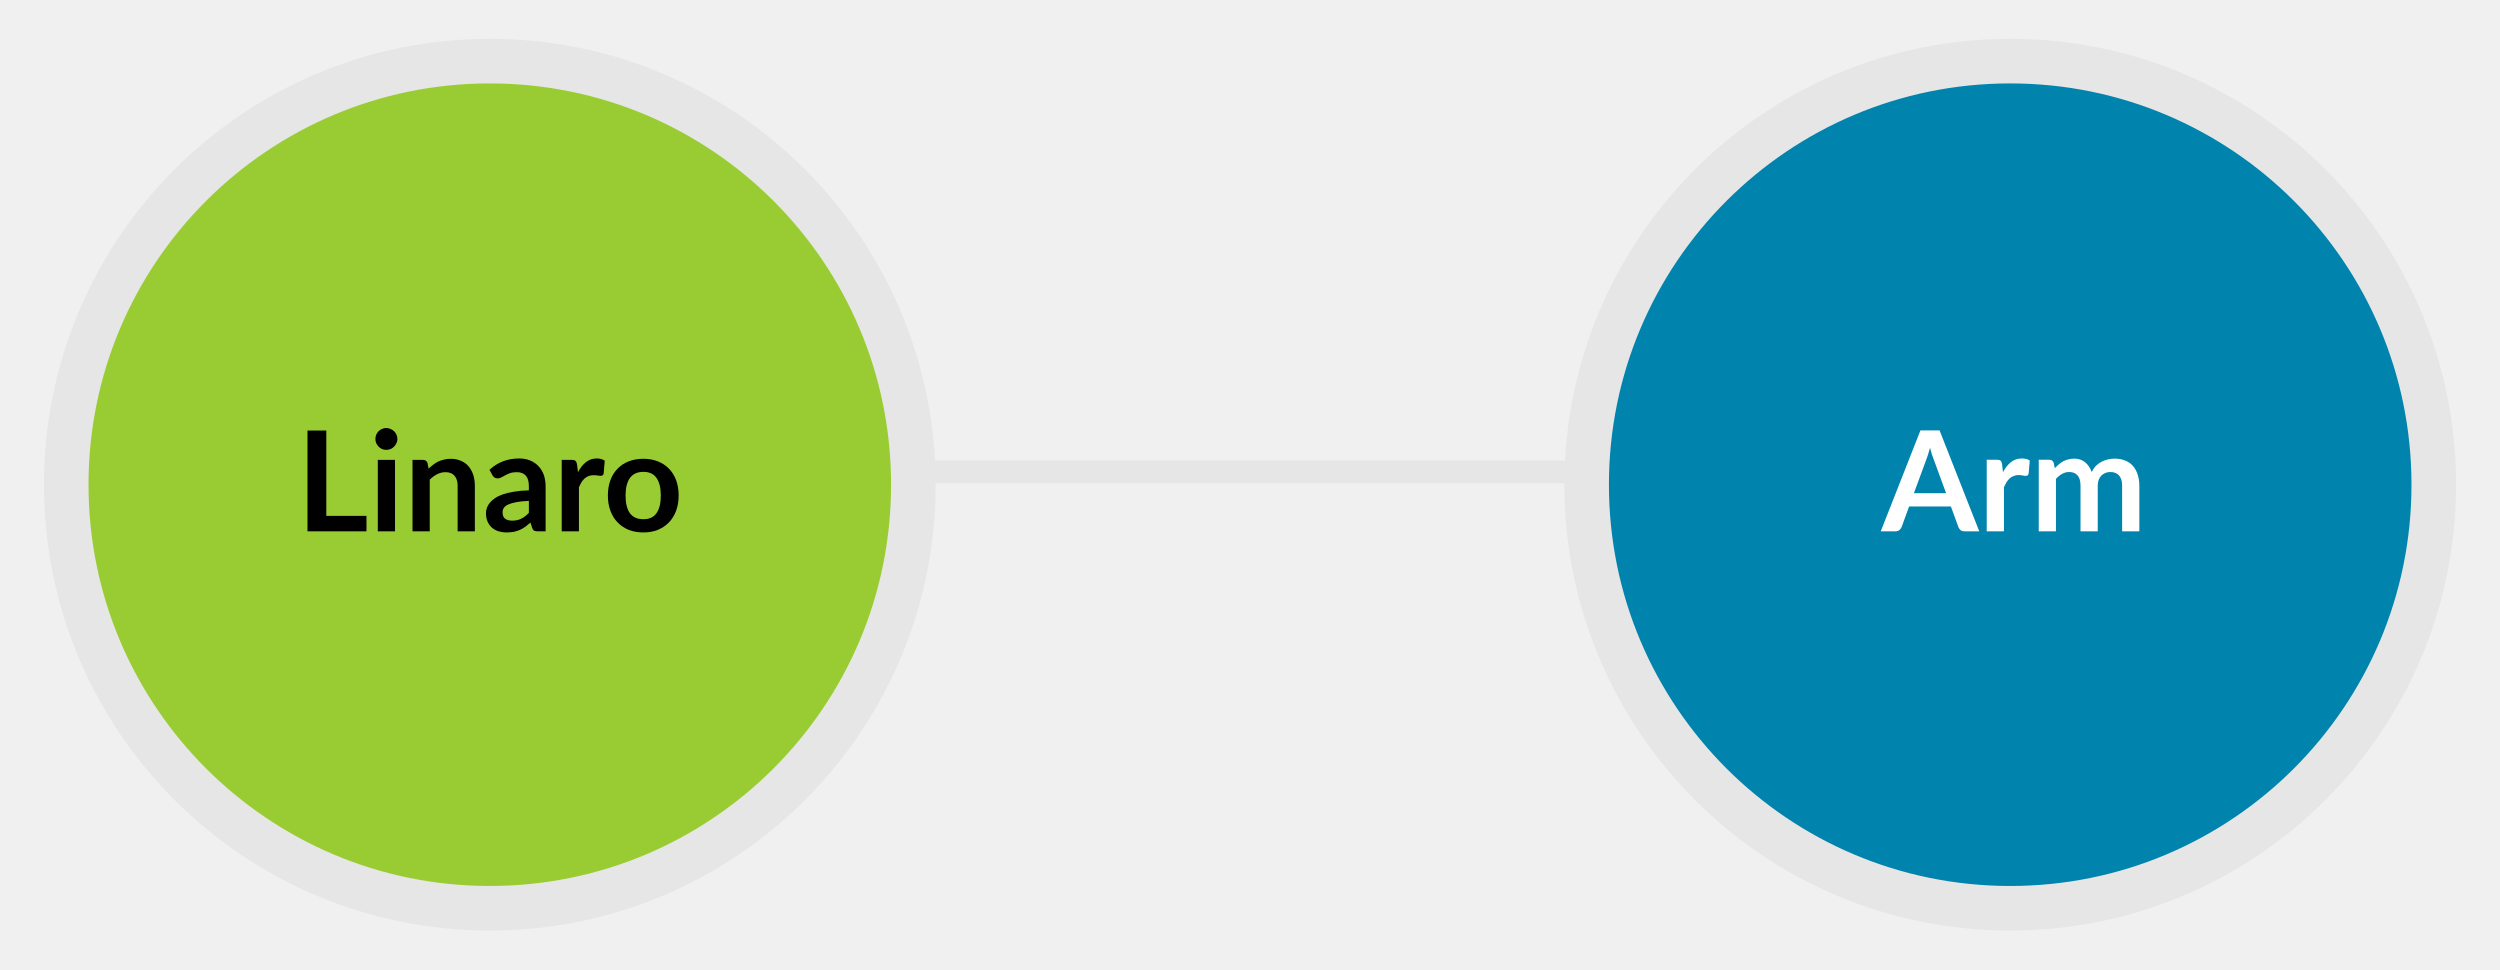
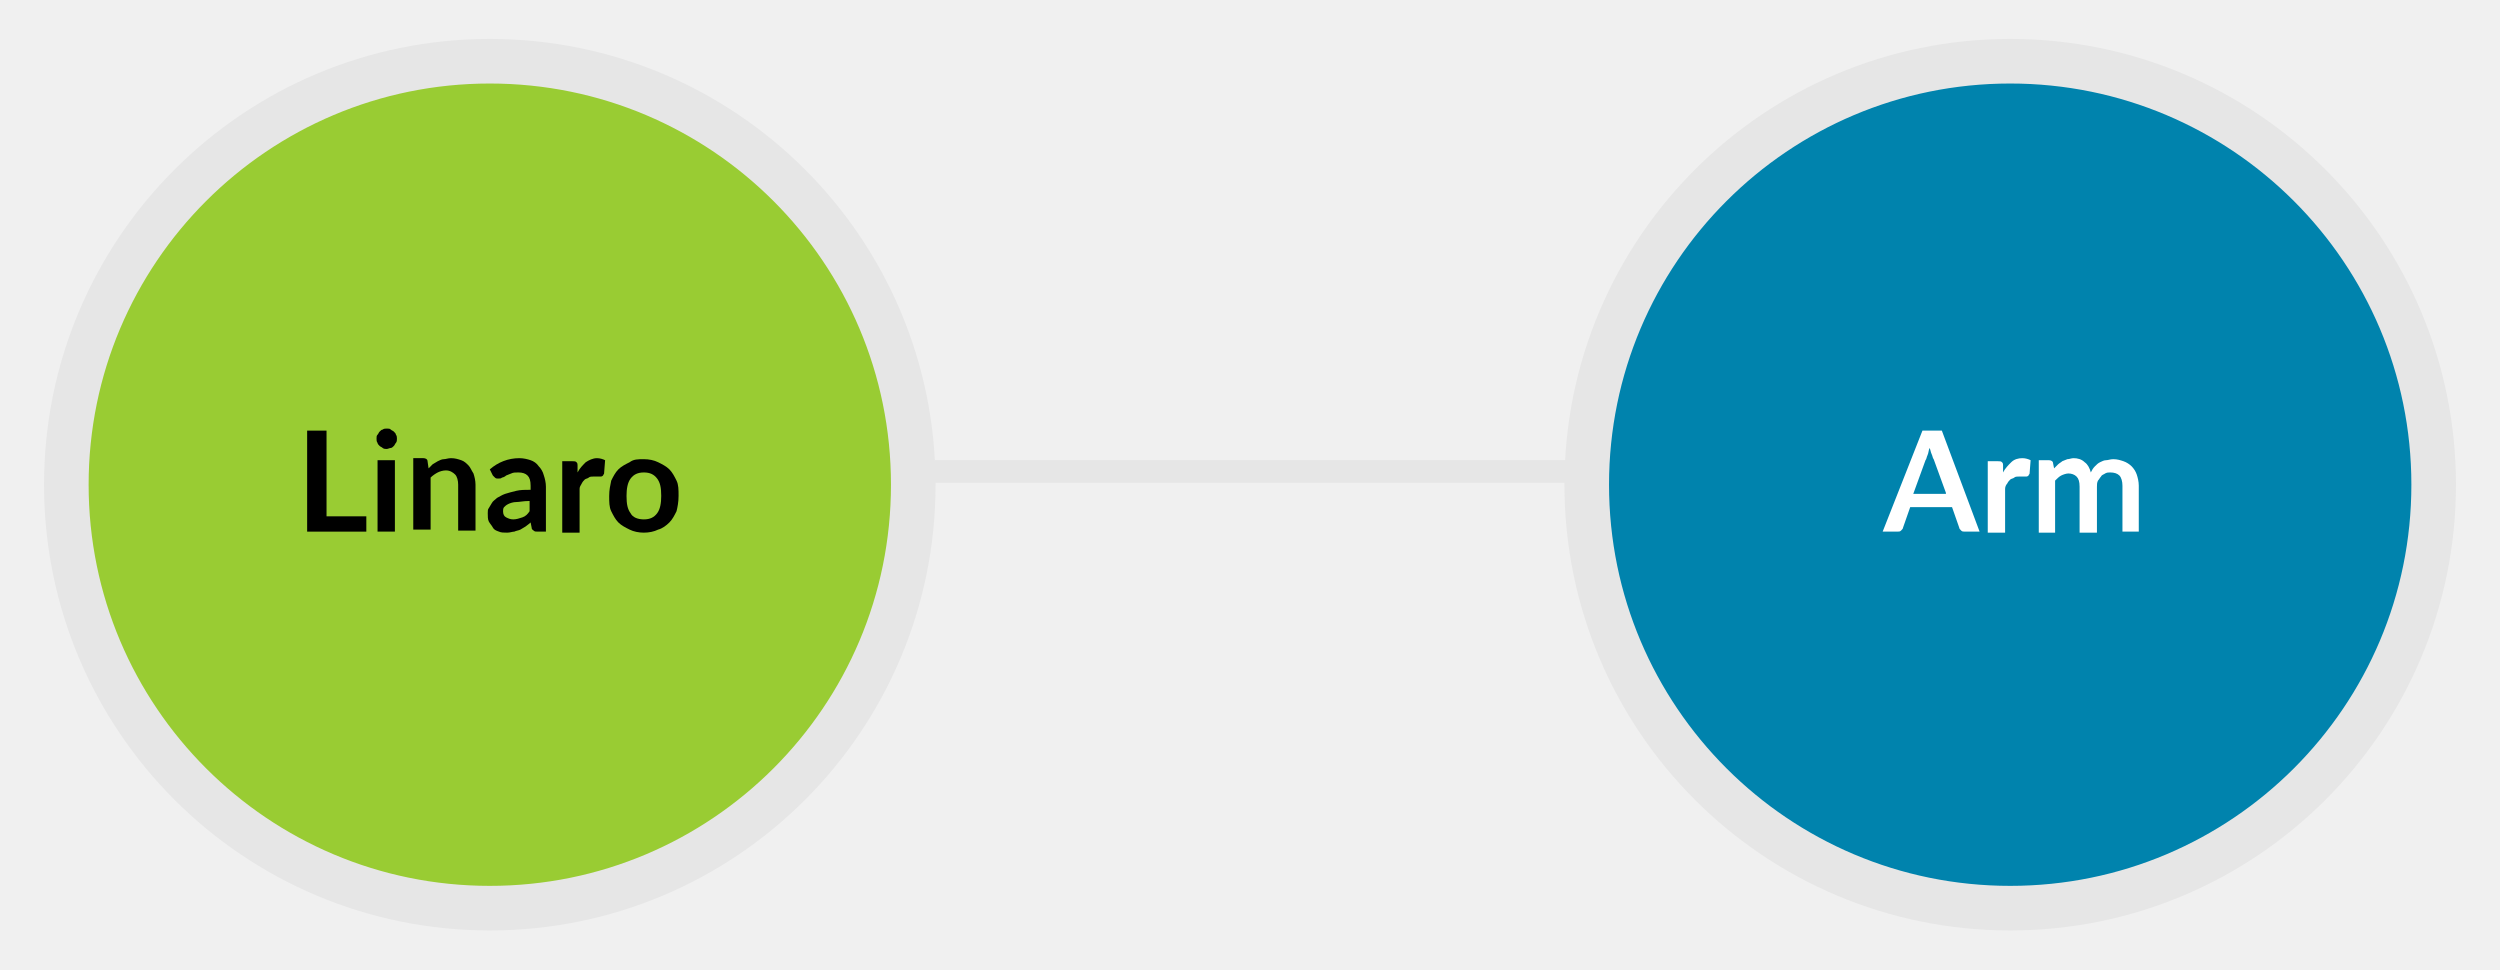
- <svg xmlns="http://www.w3.org/2000/svg" viewBox="0 0 245 95">
-   <defs>
-     <style>.cls-1{fill:none;stroke-width:2.22px;}.cls-1,.cls-2,.cls-5{stroke:#e6e6e6;stroke-miterlimit:10;}.cls-2{fill:#9c3;}.cls-2,.cls-5{stroke-width:4.37px;}.cls-3{font-size:13.65px;}.cls-3,.cls-6{font-family:Lato;font-weight:700;}.cls-4{letter-spacing:-0.01em;}.cls-5{fill:#0083ad;}.cls-6{font-size:13.67px;fill:#fff;}.cls-7{letter-spacing:0em;}</style>
-   </defs>
+ <svg xmlns="http://www.w3.org/2000/svg" version="1.1" id="Layer_1" x="0px" y="0px" viewBox="0 0 245 95" style="enable-background:new 0 0 245 95;" xml:space="preserve">
+   <style type="text/css">
+ 	.st0{fill:none;stroke:#E6E6E6;stroke-width:2.22;stroke-miterlimit:10;}
+ 	.st1{fill:#99CC33;stroke:#E6E6E6;stroke-width:4.37;stroke-miterlimit:10;}
+ 	.st2{enable-background:new    ;}
+ 	.st3{fill:#0083AD;stroke:#E6E6E6;stroke-width:4.37;stroke-miterlimit:10;}
+ 	.st4{fill:#FFFFFF;}
+ </style>
  <g id="upper">
-     <line class="cls-1" x1="35.74" y1="46.24" x2="215.24" y2="46.24" />
-     <circle class="cls-2" cx="48" cy="47.5" r="41.51" />
-     <text class="cls-3" transform="translate(29.04 52.07)">Lina<tspan class="cls-4" x="25.18" y="0">r</tspan>
-       <tspan x="30.08" y="0">o</tspan>
-     </text>
-     <circle class="cls-5" cx="197" cy="47.5" r="41.51" />
-     <text class="cls-6" transform="translate(184.39 52.07)">
-       <tspan class="cls-7">A</tspan>
-       <tspan x="9.48" y="0">rm</tspan>
-     </text>
+     <line class="st0" x1="35.7" y1="46.2" x2="215.2" y2="46.2" />
+     <circle class="st1" cx="48" cy="47.5" r="41.5" />
+     <g class="st2">
+       <path d="M35.9,50.6v1.5h-5.8v-9.9H32v8.4H35.9z" />
+       <path d="M38.9,43c0,0.1,0,0.3-0.1,0.4c-0.1,0.1-0.1,0.2-0.2,0.3c-0.1,0.1-0.2,0.2-0.3,0.2s-0.3,0.1-0.4,0.1c-0.1,0-0.3,0-0.4-0.1    c-0.1-0.1-0.2-0.1-0.3-0.2c-0.1-0.1-0.2-0.2-0.2-0.3c-0.1-0.1-0.1-0.3-0.1-0.4c0-0.2,0-0.3,0.1-0.4c0.1-0.1,0.1-0.2,0.2-0.3    s0.2-0.2,0.3-0.2c0.1-0.1,0.3-0.1,0.4-0.1c0.2,0,0.3,0,0.4,0.1s0.2,0.1,0.3,0.2c0.1,0.1,0.2,0.2,0.2,0.3    C38.9,42.7,38.9,42.9,38.9,43z M38.7,45.1v7H37v-7H38.7z" />
+       <path d="M42,45.9c0.1-0.1,0.3-0.3,0.4-0.4c0.2-0.1,0.3-0.2,0.5-0.3s0.4-0.2,0.6-0.2s0.4-0.1,0.7-0.1c0.4,0,0.7,0.1,1,0.2    c0.3,0.1,0.5,0.3,0.7,0.5c0.2,0.2,0.3,0.5,0.5,0.8c0.1,0.3,0.2,0.7,0.2,1.1v4.5h-1.7v-4.5c0-0.4-0.1-0.8-0.3-1    c-0.2-0.2-0.5-0.4-0.9-0.4c-0.3,0-0.6,0.1-0.8,0.2s-0.5,0.3-0.7,0.5v5.1h-1.7v-7h1c0.2,0,0.4,0.1,0.4,0.3L42,45.9z" />
+       <path d="M48,46c0.8-0.7,1.8-1.1,2.9-1.1c0.4,0,0.8,0.1,1.1,0.2c0.3,0.1,0.6,0.3,0.8,0.6c0.2,0.2,0.4,0.5,0.5,0.9    c0.1,0.3,0.2,0.7,0.2,1.1v4.4h-0.8c-0.2,0-0.3,0-0.4-0.1s-0.2-0.1-0.2-0.3L52,51.2c-0.2,0.2-0.4,0.3-0.5,0.4    c-0.2,0.1-0.3,0.2-0.5,0.3s-0.4,0.1-0.6,0.2c-0.2,0-0.4,0.1-0.7,0.1c-0.3,0-0.6,0-0.8-0.1c-0.3-0.1-0.5-0.2-0.6-0.4    s-0.3-0.4-0.4-0.6c-0.1-0.2-0.1-0.5-0.1-0.8c0-0.2,0-0.4,0.1-0.5c0.1-0.2,0.2-0.3,0.3-0.5c0.1-0.2,0.3-0.3,0.5-0.5    c0.2-0.1,0.5-0.3,0.8-0.4c0.3-0.1,0.7-0.2,1.1-0.3c0.4-0.1,0.9-0.1,1.4-0.1v-0.4c0-0.5-0.1-0.8-0.3-1c-0.2-0.2-0.5-0.3-0.9-0.3    c-0.3,0-0.5,0-0.7,0.1c-0.2,0.1-0.3,0.1-0.5,0.2c-0.1,0.1-0.3,0.2-0.4,0.2c-0.1,0.1-0.2,0.1-0.4,0.1c-0.1,0-0.2,0-0.3-0.1    s-0.1-0.1-0.2-0.2L48,46z M51.8,49.1c-0.5,0-0.9,0.1-1.2,0.1s-0.6,0.1-0.8,0.2s-0.3,0.2-0.4,0.3c-0.1,0.1-0.1,0.3-0.1,0.4    c0,0.3,0.1,0.5,0.3,0.6c0.2,0.1,0.4,0.2,0.7,0.2c0.3,0,0.6-0.1,0.9-0.2c0.3-0.1,0.5-0.3,0.7-0.6V49.1z" />
+     </g>
+     <g class="st2">
+       <path d="M56.6,46.3c0.2-0.4,0.5-0.7,0.8-1c0.3-0.2,0.7-0.4,1.1-0.4c0.3,0,0.6,0.1,0.8,0.2l-0.1,1.3c0,0.1-0.1,0.1-0.1,0.2    c0,0-0.1,0.1-0.2,0.1c-0.1,0-0.2,0-0.3,0c-0.1,0-0.3,0-0.4,0c-0.2,0-0.4,0-0.5,0.1c-0.1,0.1-0.3,0.1-0.4,0.2s-0.2,0.2-0.3,0.4    s-0.2,0.3-0.2,0.5v4.3h-1.7v-7h1c0.2,0,0.3,0,0.4,0.1s0.1,0.2,0.1,0.3L56.6,46.3z" />
+     </g>
+     <g class="st2">
+       <path d="M63.1,45c0.5,0,1,0.1,1.4,0.3c0.4,0.2,0.8,0.4,1.1,0.7c0.3,0.3,0.5,0.7,0.7,1.1c0.2,0.4,0.2,0.9,0.2,1.5    c0,0.6-0.1,1.1-0.2,1.5c-0.2,0.4-0.4,0.8-0.7,1.1c-0.3,0.3-0.7,0.6-1.1,0.7c-0.4,0.2-0.9,0.3-1.4,0.3c-0.5,0-1-0.1-1.4-0.3    c-0.4-0.2-0.8-0.4-1.1-0.7c-0.3-0.3-0.5-0.7-0.7-1.1c-0.2-0.4-0.2-0.9-0.2-1.5c0-0.6,0.1-1,0.2-1.5c0.2-0.4,0.4-0.8,0.7-1.1    c0.3-0.3,0.7-0.5,1.1-0.7C62.1,45,62.5,45,63.1,45z M63.1,50.9c0.6,0,1-0.2,1.3-0.6s0.4-1,0.4-1.7c0-0.8-0.1-1.3-0.4-1.7    c-0.3-0.4-0.7-0.6-1.3-0.6c-0.6,0-1,0.2-1.3,0.6c-0.3,0.4-0.4,1-0.4,1.7c0,0.8,0.1,1.3,0.4,1.7C62,50.7,62.5,50.9,63.1,50.9z" />
+     </g>
+     <circle class="st3" cx="197" cy="47.5" r="41.5" />
+     <g class="st2">
+       <path class="st4" d="M194,52.1h-1.4c-0.2,0-0.3,0-0.4-0.1c-0.1-0.1-0.2-0.2-0.2-0.3l-0.7-2h-4.1l-0.7,2c0,0.1-0.1,0.2-0.2,0.3    s-0.2,0.1-0.4,0.1h-1.4l3.9-9.9h1.9L194,52.1z M190.7,48.3l-1.2-3.3c-0.1-0.1-0.1-0.3-0.2-0.5c-0.1-0.2-0.1-0.4-0.2-0.6    c-0.1,0.2-0.1,0.5-0.2,0.7c-0.1,0.2-0.1,0.4-0.2,0.5l-1.2,3.3H190.7z" />
+     </g>
+     <g class="st2">
+       <path class="st4" d="M196.3,46.3c0.2-0.4,0.5-0.7,0.8-1s0.7-0.4,1.1-0.4c0.3,0,0.6,0.1,0.8,0.2l-0.1,1.3c0,0.1-0.1,0.1-0.1,0.2    c0,0-0.1,0.1-0.2,0.1c-0.1,0-0.2,0-0.3,0c-0.1,0-0.3,0-0.4,0c-0.2,0-0.4,0-0.5,0.1c-0.1,0.1-0.3,0.1-0.4,0.2s-0.2,0.2-0.3,0.4    c-0.1,0.1-0.2,0.3-0.2,0.5v4.3h-1.7v-7h1c0.2,0,0.3,0,0.4,0.1s0.1,0.2,0.1,0.3L196.3,46.3z" />
+       <path class="st4" d="M199.8,52.1v-7h1c0.2,0,0.4,0.1,0.4,0.3l0.1,0.5c0.1-0.1,0.3-0.3,0.4-0.4c0.1-0.1,0.3-0.2,0.4-0.3    c0.2-0.1,0.3-0.1,0.5-0.2c0.2,0,0.4-0.1,0.6-0.1c0.4,0,0.8,0.1,1.1,0.4c0.3,0.2,0.5,0.6,0.6,1c0.1-0.2,0.2-0.4,0.4-0.6    c0.2-0.2,0.3-0.3,0.5-0.4c0.2-0.1,0.4-0.2,0.6-0.2s0.4-0.1,0.7-0.1c0.4,0,0.7,0.1,1,0.2s0.6,0.3,0.8,0.5s0.4,0.5,0.5,0.8    c0.1,0.3,0.2,0.7,0.2,1.1v4.5H208v-4.5c0-0.4-0.1-0.8-0.3-1c-0.2-0.2-0.5-0.3-0.9-0.3c-0.2,0-0.3,0-0.5,0.1    c-0.1,0.1-0.3,0.1-0.4,0.3c-0.1,0.1-0.2,0.3-0.3,0.4c-0.1,0.2-0.1,0.4-0.1,0.6v4.5h-1.7v-4.5c0-0.5-0.1-0.8-0.3-1    c-0.2-0.2-0.5-0.3-0.8-0.3c-0.2,0-0.5,0.1-0.7,0.2c-0.2,0.1-0.4,0.3-0.6,0.5v5.1H199.8z" />
+     </g>
  </g>
</svg>
